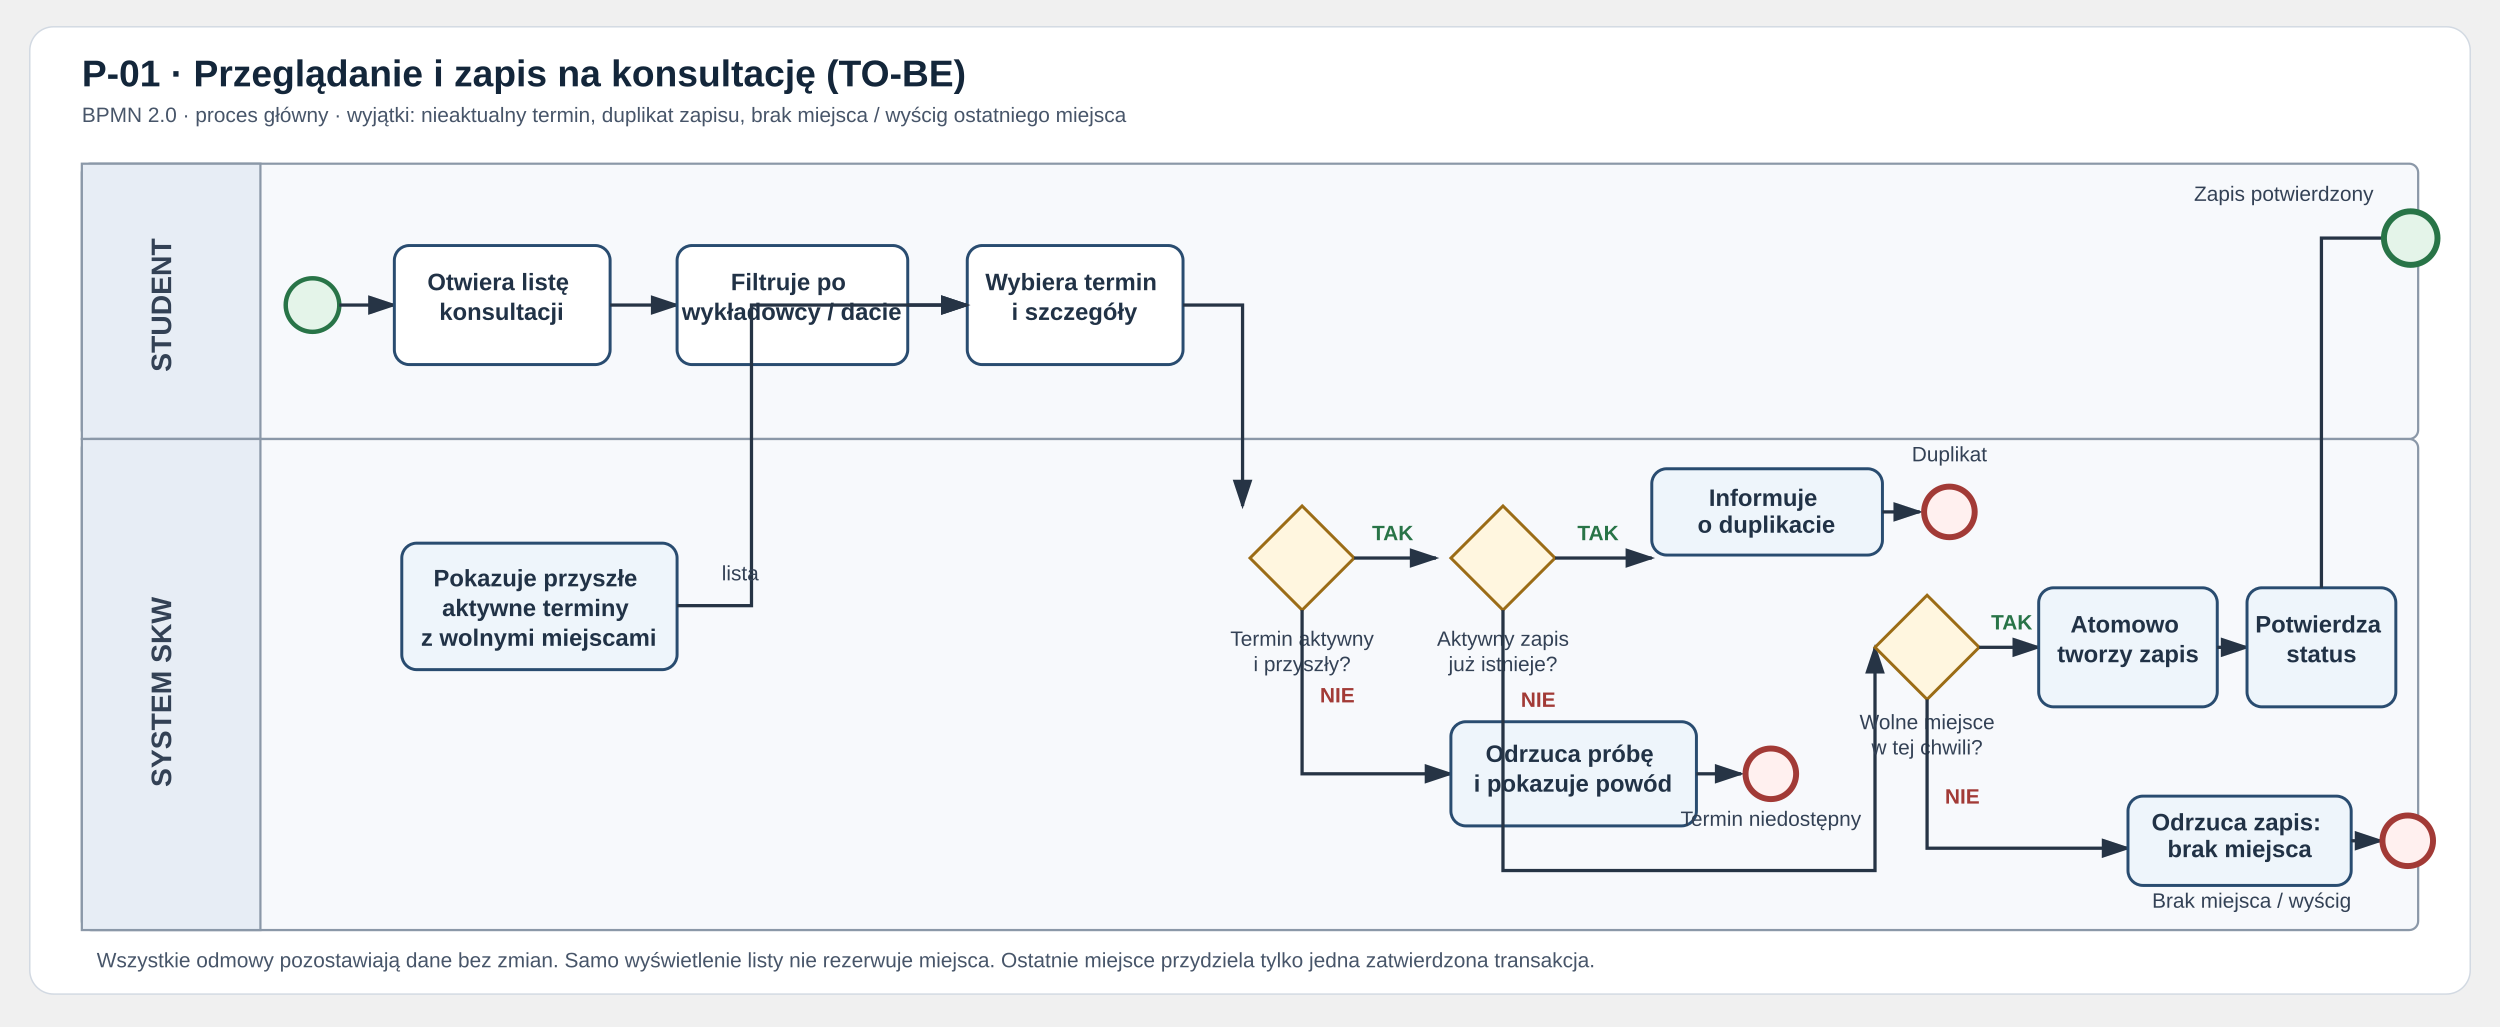
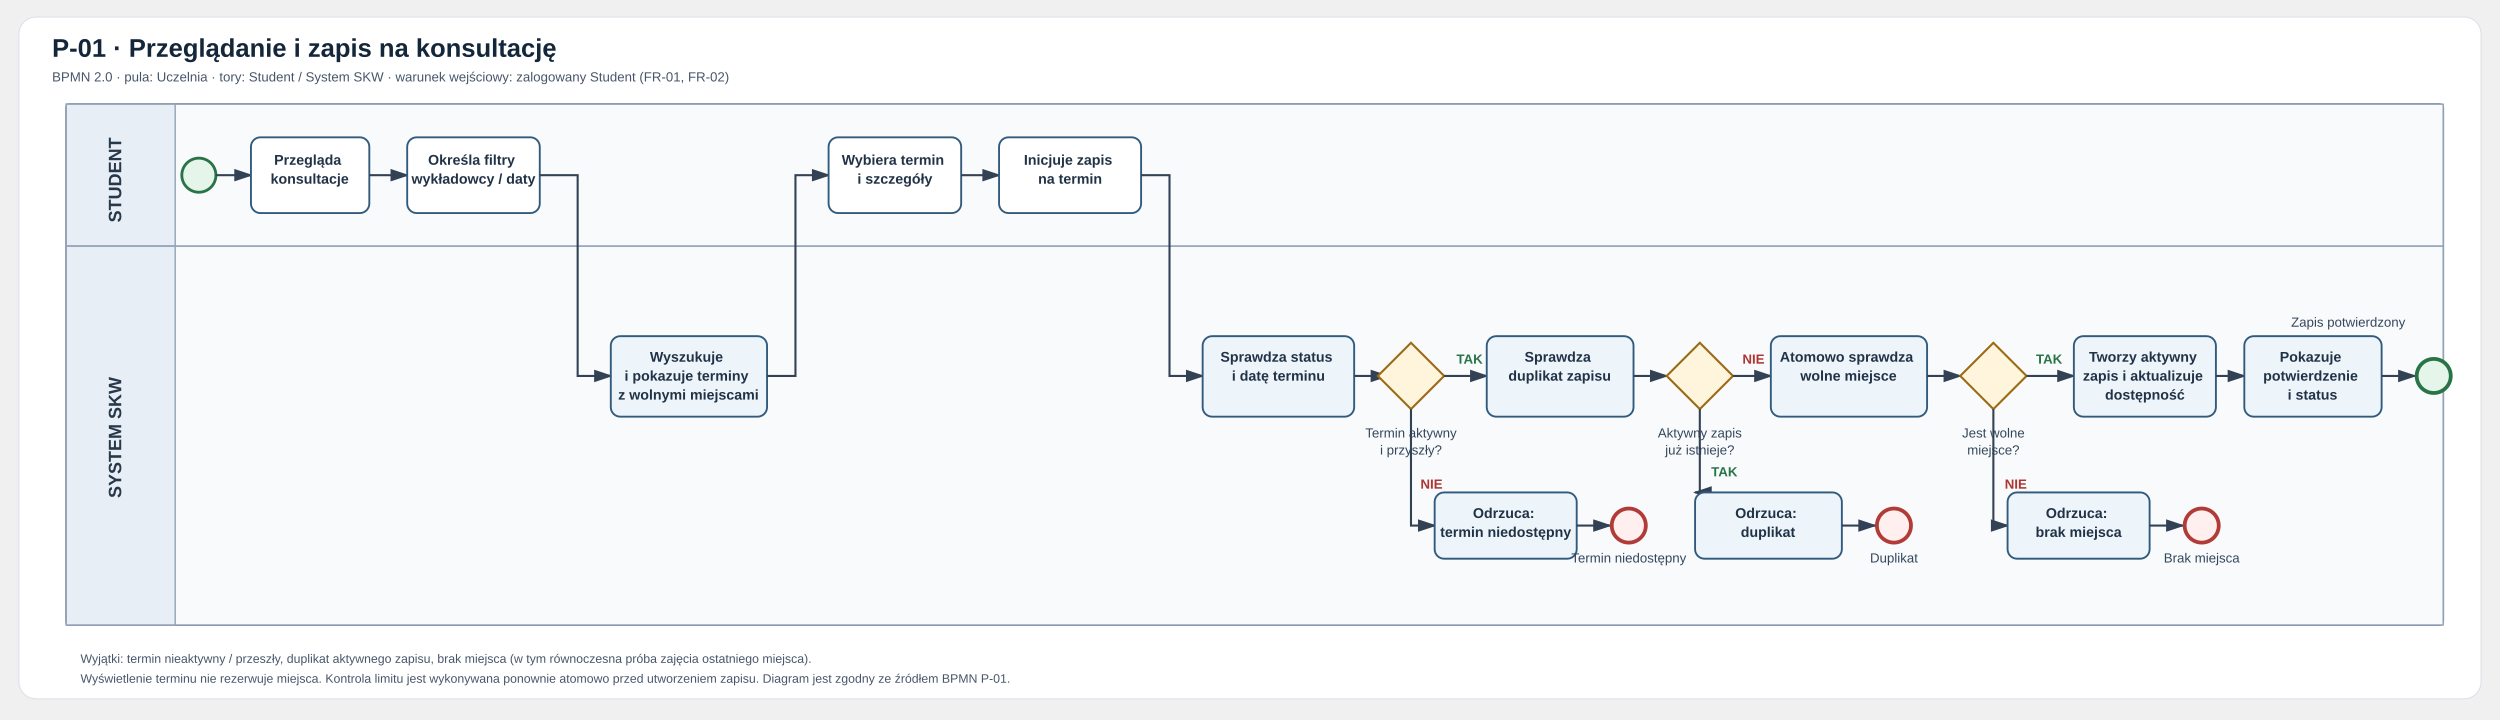
- <svg xmlns="http://www.w3.org/2000/svg" width="1680" height="690" viewBox="0 0 1680 690" role="img" aria-labelledby="title desc">
+ <svg xmlns="http://www.w3.org/2000/svg" width="2640" height="760" viewBox="0 0 2640 760" role="img" aria-labelledby="title desc">
  <defs>
    <marker id="arrow" markerWidth="10" markerHeight="10" refX="8" refY="3" orient="auto">
-       <path d="M0,0 L0,6 L9,3 z" fill="#263445" />
+       <path d="M0,0 L0,6 L9,3 z" fill="#334155" />
    </marker>
    <style>
-     .lane{fill:#f7f9fc;stroke:#8b98a8;stroke-width:1.5}
-     .lanehead{fill:#e7edf5;stroke:#8b98a8;stroke-width:1.5}
-     .task{fill:#ffffff;stroke:#294c70;stroke-width:2;rx:10}
-     .service{fill:#eef5fb;stroke:#294c70;stroke-width:2;rx:10}
-     .decision{fill:#fff6df;stroke:#9b6c16;stroke-width:2}
-     .start{fill:#e4f4e9;stroke:#287447;stroke-width:3}
-     .endok{fill:#e4f4e9;stroke:#287447;stroke-width:4}
-     .endbad{fill:#fff0ef;stroke:#a23a36;stroke-width:4}
-     .flow{fill:none;stroke:#263445;stroke-width:2.2;marker-end:url(#arrow)}
-     .label{font:600 16px Arial,sans-serif;fill:#213246}
-     .small{font:14px Arial,sans-serif;fill:#334155}
-     .laneText{font:700 19px Arial,sans-serif;fill:#334155}
-     .title{font:700 25px Arial,sans-serif;fill:#13263a}
-     .sub{font:14px Arial,sans-serif;fill:#475569}
+     .pool{fill:#fff;stroke:#64748b;stroke-width:2}
+     .lane{fill:#f8fafc;stroke:#94a3b8;stroke-width:1.5}
+     .lanehead{fill:#e8eef5;stroke:#94a3b8;stroke-width:1.5}
+     .task{fill:#fff;stroke:#315a7d;stroke-width:2;rx:10}
+     .service{fill:#edf5fb;stroke:#315a7d;stroke-width:2;rx:10}
+     .gateway{fill:#fff5dd;stroke:#9a6a14;stroke-width:2.2}
+     .start{fill:#e5f5e9;stroke:#287447;stroke-width:3}
+     .endok{fill:#e5f5e9;stroke:#287447;stroke-width:4}
+     .endbad{fill:#fff0ef;stroke:#b13b37;stroke-width:4}
+     .flow{fill:none;stroke:#334155;stroke-width:2.2;marker-end:url(#arrow)}
+     .title{font:700 27px Arial,sans-serif;fill:#13263a}
+     .subtitle{font:14px Arial,sans-serif;fill:#475569}
+     .laneText{font:700 19px Arial,sans-serif;fill:#27384b}
+     .taskText{font:600 15px Arial,sans-serif;fill:#213246}
+     .small{font:14px Arial,sans-serif;fill:#34465b}
    .yes{font:700 14px Arial,sans-serif;fill:#287447}
-     .no{font:700 14px Arial,sans-serif;fill:#a23a36}
+     .no{font:700 14px Arial,sans-serif;fill:#ad3531}
+     .footer{font:13px Arial,sans-serif;fill:#475569}
  </style>
  </defs>
-   <rect x="20" y="18" width="1640" height="650" rx="16" fill="#ffffff" stroke="#d2d9e2" />
-   <text x="55" y="58" class="title">P-01 · Przeglądanie i zapis na konsultację (TO-BE)</text>
-   <text x="55" y="82" class="sub">BPMN 2.0 · proces główny · wyjątki: nieaktualny termin, duplikat zapisu, brak miejsca / wyścig ostatniego miejsca</text>
-   <rect class="lane" x="55" y="110" width="1570" height="185" rx="6" />
-   <rect class="lanehead" x="55" y="110" width="120" height="185" />
-   <text x="115" y="205" class="laneText" text-anchor="middle" transform="rotate(-90 115 205)">STUDENT</text>
-   <rect class="lane" x="55" y="295" width="1570" height="330" rx="6" />
-   <rect class="lanehead" x="55" y="295" width="120" height="330" />
-   <text x="115" y="465" class="laneText" text-anchor="middle" transform="rotate(-90 115 465)">SYSTEM SKW</text>
-   <circle class="start" cx="210" cy="205" r="18" />
-   <path class="flow" d="M228 205 H265" />
-   <rect class="task" x="265" y="165" width="145" height="80" />
-   <text class="label" x="337" y="195" text-anchor="middle">
-     <tspan x="337">Otwiera listę</tspan>
-     <tspan x="337" dy="20">konsultacji</tspan>
+   <rect x="20" y="18" width="2600" height="720" rx="18" fill="#fff" stroke="#d8dee7" />
+   <text x="55" y="60" class="title">P-01 · Przeglądanie i zapis na konsultację</text>
+   <text x="55" y="86" class="subtitle">BPMN 2.0 · pula: Uczelnia · tory: Student / System SKW · warunek wejściowy: zalogowany Student (FR-01, FR-02)</text>
+   <rect class="pool" x="70" y="110" width="2510" height="550" rx="4" />
+   <rect class="lane" x="70" y="110" width="2510" height="150" />
+   <rect class="lanehead" x="70" y="110" width="115" height="150" />
+   <text class="laneText" x="128" y="190" text-anchor="middle" transform="rotate(-90 128 190)">STUDENT</text>
+   <rect class="lane" x="70" y="260" width="2510" height="400" />
+   <rect class="lanehead" x="70" y="260" width="115" height="400" />
+   <text class="laneText" x="128" y="462" text-anchor="middle" transform="rotate(-90 128 462)">SYSTEM SKW</text>
+   <circle class="start" cx="210" cy="185" r="18" />
+   <path class="flow" d="M228 185 H265" />
+   <rect class="task" x="265" y="145" width="125" height="80" />
+   <text class="taskText" x="327" y="174" text-anchor="middle">
+     <tspan x="327">Przegląda</tspan>
+     <tspan x="327" dy="20">konsultacje</tspan>
  </text>
-   <path class="flow" d="M410 205 H455" />
-   <rect class="task" x="455" y="165" width="155" height="80" />
-   <text class="label" x="532" y="195" text-anchor="middle">
-     <tspan x="532">Filtruje po</tspan>
-     <tspan x="532" dy="20">wykładowcy / dacie</tspan>
+   <path class="flow" d="M390 185 H430" />
+   <rect class="task" x="430" y="145" width="140" height="80" />
+   <text class="taskText" x="500" y="174" text-anchor="middle">
+     <tspan x="500">Określa filtry</tspan>
+     <tspan x="500" dy="20">wykładowcy / daty</tspan>
  </text>
-   <path class="flow" d="M610 205 H650" />
-   <rect class="task" x="650" y="165" width="145" height="80" />
-   <text class="label" x="722" y="195" text-anchor="middle">
-     <tspan x="722">Wybiera termin</tspan>
-     <tspan x="722" dy="20">i szczegóły</tspan>
+   <path class="flow" d="M570 185 H610 V397 H645" />
+   <rect class="service" x="645" y="355" width="165" height="85" />
+   <text class="taskText" x="727" y="382" text-anchor="middle">
+     <tspan x="727">Wyszukuje</tspan>
+     <tspan x="727" dy="20">i pokazuje terminy</tspan>
+     <tspan x="727" dy="20">z wolnymi miejscami</tspan>
  </text>
-   <path class="flow" d="M795 205 H835 V340" />
-   <rect class="service" x="270" y="365" width="185" height="85" />
-   <text class="label" x="362" y="394" text-anchor="middle">
-     <tspan x="362">Pokazuje przyszłe</tspan>
-     <tspan x="362" dy="20">aktywne terminy</tspan>
-     <tspan x="362" dy="20">z wolnymi miejscami</tspan>
+   <path class="flow" d="M810 397 H840 V185 H875" />
+   <rect class="task" x="875" y="145" width="140" height="80" />
+   <text class="taskText" x="945" y="174" text-anchor="middle">
+     <tspan x="945">Wybiera termin</tspan>
+     <tspan x="945" dy="20">i szczegóły</tspan>
  </text>
-   <path class="flow" d="M455 407 H505 V205 H650" />
-   <text class="small" x="485" y="390">lista</text>
-   <polygon class="decision" points="875,340 910,375 875,410 840,375" />
-   <text class="small" x="875" y="434" text-anchor="middle">Termin aktywny</text>
-   <text class="small" x="875" y="451" text-anchor="middle">i przyszły?</text>
-   <path class="flow" d="M910 375 H965" />
-   <text class="yes" x="922" y="363">TAK</text>
-   <path class="flow" d="M875 410 V520 H975" />
-   <text class="no" x="887" y="472">NIE</text>
-   <rect class="service" x="975" y="485" width="165" height="70" />
-   <text class="label" x="1057" y="512" text-anchor="middle">
-     <tspan x="1057">Odrzuca próbę</tspan>
-     <tspan x="1057" dy="20">i pokazuje powód</tspan>
+   <path class="flow" d="M1015 185 H1055" />
+   <rect class="task" x="1055" y="145" width="150" height="80" />
+   <text class="taskText" x="1130" y="174" text-anchor="middle">
+     <tspan x="1130">Inicjuje zapis</tspan>
+     <tspan x="1130" dy="20">na termin</tspan>
  </text>
-   <path class="flow" d="M1140 520 H1170" />
-   <circle class="endbad" cx="1190" cy="520" r="17" />
-   <text class="small" x="1190" y="555" text-anchor="middle">Termin niedostępny</text>
-   <polygon class="decision" points="1010,340 1045,375 1010,410 975,375" />
-   <text class="small" x="1010" y="434" text-anchor="middle">Aktywny zapis</text>
-   <text class="small" x="1010" y="451" text-anchor="middle">już istnieje?</text>
-   <path class="flow" d="M1045 375 H1110" />
-   <text class="yes" x="1060" y="363">TAK</text>
-   <rect class="service" x="1110" y="315" width="155" height="58" />
-   <text class="label" x="1187" y="340" text-anchor="middle">
-     <tspan x="1187">Informuje</tspan>
-     <tspan x="1187" dy="18">o duplikacie</tspan>
+   <path class="flow" d="M1205 185 H1235 V397 H1270" />
+   <rect class="service" x="1270" y="355" width="160" height="85" />
+   <text class="taskText" x="1350" y="382" text-anchor="middle">
+     <tspan x="1350">Sprawdza status</tspan>
+     <tspan x="1350" dy="20">i datę terminu</tspan>
  </text>
-   <path class="flow" d="M1265 344 H1290" />
-   <circle class="endbad" cx="1310" cy="344" r="17" />
-   <text class="small" x="1310" y="310" text-anchor="middle">Duplikat</text>
-   <path class="flow" d="M1010 410 V585 H1260 V435" />
-   <text class="no" x="1022" y="475">NIE</text>
-   <polygon class="decision" points="1295,400 1330,435 1295,470 1260,435" />
-   <text class="small" x="1295" y="490" text-anchor="middle">Wolne miejsce</text>
-   <text class="small" x="1295" y="507" text-anchor="middle">w tej chwili?</text>
-   <path class="flow" d="M1330 435 H1370" />
-   <text class="yes" x="1338" y="423">TAK</text>
-   <rect class="service" x="1370" y="395" width="120" height="80" />
-   <text class="label" x="1430" y="425" text-anchor="middle">
-     <tspan x="1430">Atomowo</tspan>
-     <tspan x="1430" dy="20">tworzy zapis</tspan>
+   <path class="flow" d="M1430 397 H1465" />
+   <polygon class="gateway" points="1490,362 1525,397 1490,432 1455,397" />
+   <text class="small" x="1490" y="462" text-anchor="middle">Termin aktywny</text>
+   <text class="small" x="1490" y="480" text-anchor="middle">i przyszły?</text>
+   <path class="flow" d="M1525 397 H1570" />
+   <text class="yes" x="1538" y="384">TAK</text>
+   <path class="flow" d="M1490 432 V555 H1515" />
+   <text class="no" x="1500" y="516">NIE</text>
+   <rect class="service" x="1515" y="520" width="150" height="70" />
+   <text class="taskText" x="1590" y="547" text-anchor="middle">
+     <tspan x="1590">Odrzuca:</tspan>
+     <tspan x="1590" dy="20">termin niedostępny</tspan>
  </text>
-   <path class="flow" d="M1490 435 H1510" />
-   <rect class="service" x="1510" y="395" width="100" height="80" />
-   <text class="label" x="1560" y="425" text-anchor="middle">
-     <tspan x="1560">Potwierdza</tspan>
-     <tspan x="1560" dy="20">status</tspan>
+   <path class="flow" d="M1665 555 H1700" />
+   <circle class="endbad" cx="1720" cy="555" r="18" />
+   <text class="small" x="1720" y="594" text-anchor="middle">Termin niedostępny</text>
+   <rect class="service" x="1570" y="355" width="155" height="85" />
+   <text class="taskText" x="1647" y="382" text-anchor="middle">
+     <tspan x="1647">Sprawdza</tspan>
+     <tspan x="1647" dy="20">duplikat zapisu</tspan>
  </text>
-   <path class="flow" d="M1560 395 V160 H1620" />
-   <circle class="endok" cx="1620" cy="160" r="18" />
-   <text class="small" x="1595" y="135" text-anchor="end">Zapis potwierdzony</text>
-   <path class="flow" d="M1295 470 V570 H1430" />
-   <text class="no" x="1307" y="540">NIE</text>
-   <rect class="service" x="1430" y="535" width="150" height="60" />
-   <text class="label" x="1505" y="558" text-anchor="middle">
-     <tspan x="1505">Odrzuca zapis:</tspan>
-     <tspan x="1505" dy="18">brak miejsca</tspan>
+   <path class="flow" d="M1725 397 H1760" />
+   <polygon class="gateway" points="1795,362 1830,397 1795,432 1760,397" />
+   <text class="small" x="1795" y="462" text-anchor="middle">Aktywny zapis</text>
+   <text class="small" x="1795" y="480" text-anchor="middle">już istnieje?</text>
+   <path class="flow" d="M1795 432 V520 H1790" />
+   <text class="yes" x="1807" y="503">TAK</text>
+   <rect class="service" x="1790" y="520" width="155" height="70" />
+   <text class="taskText" x="1867" y="547" text-anchor="middle">
+     <tspan x="1867">Odrzuca:</tspan>
+     <tspan x="1867" dy="20">duplikat</tspan>
  </text>
-   <path class="flow" d="M1580 565 H1600" />
-   <circle class="endbad" cx="1618" cy="565" r="17" />
-   <text class="small" x="1580" y="610" text-anchor="end">Brak miejsca / wyścig</text>
-   <text class="sub" x="65" y="650">Wszystkie odmowy pozostawiają dane bez zmian. Samo wyświetlenie listy nie rezerwuje miejsca. Ostatnie miejsce przydziela tylko jedna zatwierdzona transakcja.</text>
+   <path class="flow" d="M1945 555 H1980" />
+   <circle class="endbad" cx="2000" cy="555" r="18" />
+   <text class="small" x="2000" y="594" text-anchor="middle">Duplikat</text>
+   <path class="flow" d="M1830 397 H1870" />
+   <text class="no" x="1840" y="384">NIE</text>
+   <rect class="service" x="1870" y="355" width="165" height="85" />
+   <text class="taskText" x="1952" y="382" text-anchor="middle">
+     <tspan x="1952">Atomowo sprawdza</tspan>
+     <tspan x="1952" dy="20">wolne miejsce</tspan>
+   </text>
+   <path class="flow" d="M2035 397 H2070" />
+   <polygon class="gateway" points="2105,362 2140,397 2105,432 2070,397" />
+   <text class="small" x="2105" y="462" text-anchor="middle">Jest wolne</text>
+   <text class="small" x="2105" y="480" text-anchor="middle">miejsce?</text>
+   <path class="flow" d="M2105 432 V555 H2120" />
+   <text class="no" x="2117" y="516">NIE</text>
+   <rect class="service" x="2120" y="520" width="150" height="70" />
+   <text class="taskText" x="2195" y="547" text-anchor="middle">
+     <tspan x="2195">Odrzuca:</tspan>
+     <tspan x="2195" dy="20">brak miejsca</tspan>
+   </text>
+   <path class="flow" d="M2270 555 H2305" />
+   <circle class="endbad" cx="2325" cy="555" r="18" />
+   <text class="small" x="2325" y="594" text-anchor="middle">Brak miejsca</text>
+   <path class="flow" d="M2140 397 H2190" />
+   <text class="yes" x="2150" y="384">TAK</text>
+   <rect class="service" x="2190" y="355" width="150" height="85" />
+   <text class="taskText" x="2265" y="382" text-anchor="middle">
+     <tspan x="2265">Tworzy aktywny</tspan>
+     <tspan x="2265" dy="20">zapis i aktualizuje</tspan>
+     <tspan x="2265" dy="20">dostępność</tspan>
+   </text>
+   <path class="flow" d="M2340 397 H2370" />
+   <rect class="service" x="2370" y="355" width="145" height="85" />
+   <text class="taskText" x="2442" y="382" text-anchor="middle">
+     <tspan x="2442">Pokazuje</tspan>
+     <tspan x="2442" dy="20">potwierdzenie</tspan>
+     <tspan x="2442" dy="20">i status</tspan>
+   </text>
+   <path class="flow" d="M2515 397 H2550" />
+   <circle class="endok" cx="2570" cy="397" r="18" />
+   <text class="small" x="2540" y="345" text-anchor="end">Zapis potwierdzony</text>
+   <text class="footer" x="85" y="700">Wyjątki: termin nieaktywny / przeszły, duplikat aktywnego zapisu, brak miejsca (w tym równoczesna próba zajęcia ostatniego miejsca).</text>
+   <text class="footer" x="85" y="721">Wyświetlenie terminu nie rezerwuje miejsca. Kontrola limitu jest wykonywana ponownie atomowo przed utworzeniem zapisu. Diagram jest zgodny ze źródłem BPMN P-01.</text>
</svg>
